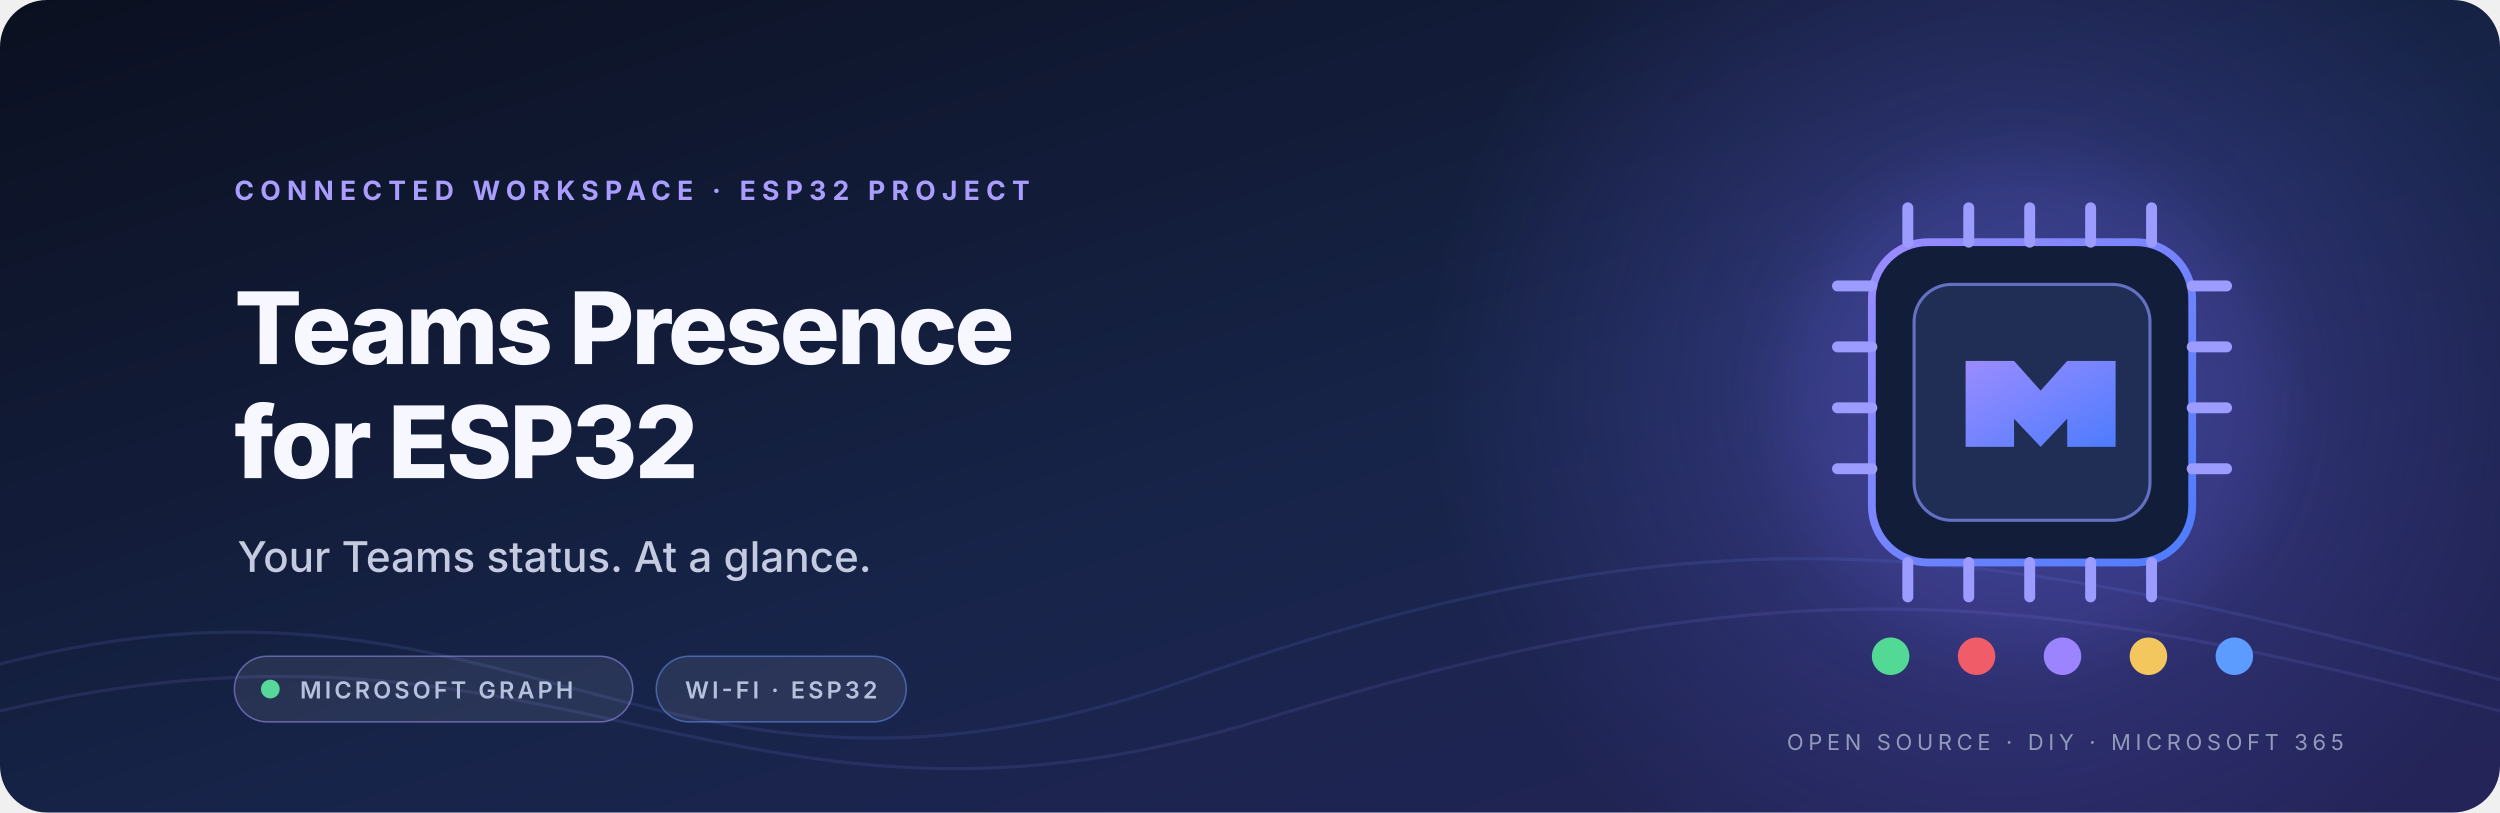
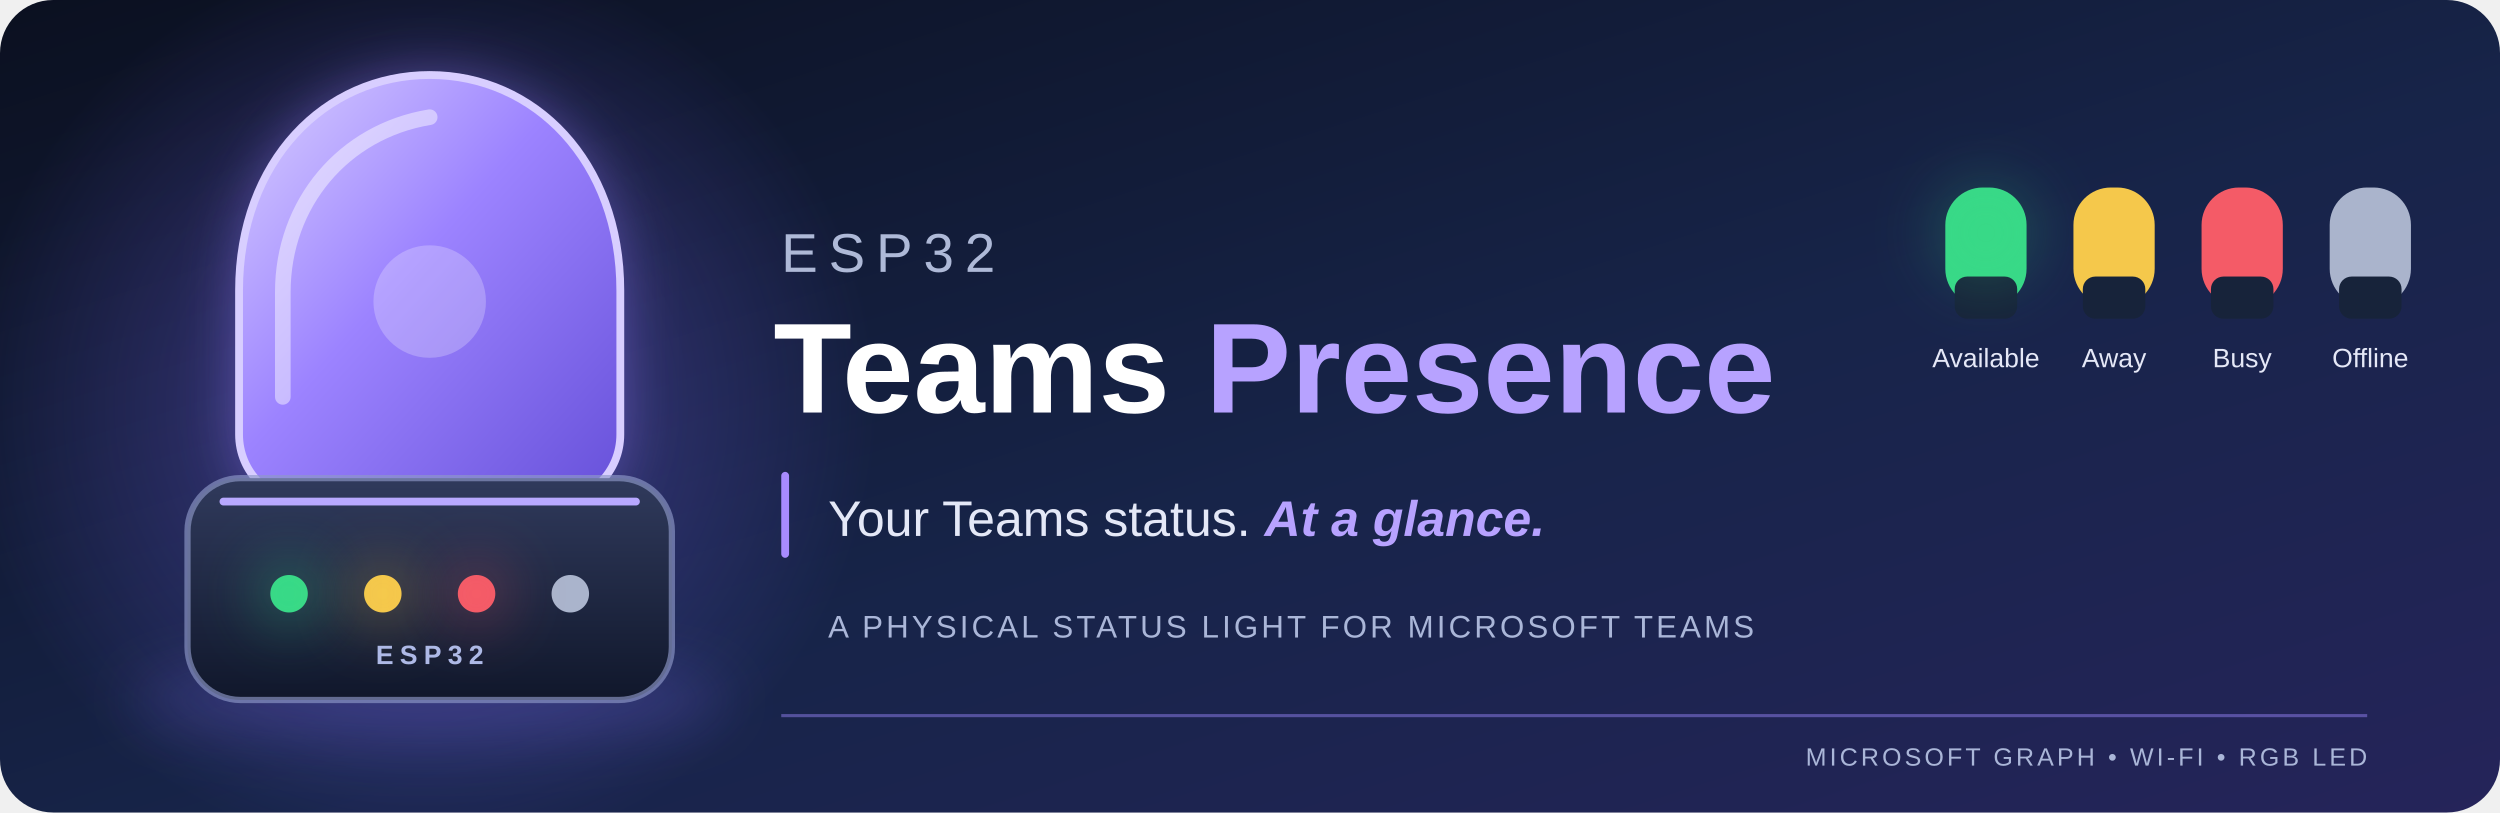
<svg xmlns="http://www.w3.org/2000/svg" width="1600" height="520" viewBox="0 0 1600 520" role="img" aria-labelledby="title desc">
  <defs>
    <linearGradient id="bg" x1="0" y1="0" x2="1" y2="1">
      <stop stop-color="#0B1020" />
      <stop offset=".55" stop-color="#172449" />
      <stop offset="1" stop-color="#25245A" />
    </linearGradient>
    <linearGradient id="violet" x1="0" y1="0" x2="1" y2="1">
-       <stop stop-color="#9B8CFF" />
-       <stop offset="1" stop-color="#4D7CFE" />
+       <stop stop-color="#D9D0FF" />
+       <stop offset=".45" stop-color="#9C83FF" />
+       <stop offset="1" stop-color="#6650D9" />
    </linearGradient>
-     <radialGradient id="glow">
-       <stop stop-color="#766BFF" stop-opacity=".35" />
-       <stop offset="1" stop-color="#766BFF" stop-opacity="0" />
+     <linearGradient id="base" x1="0" y1="0" x2="0" y2="1">
+       <stop stop-color="#303A5C" />
+       <stop offset="1" stop-color="#10172B" />
+     </linearGradient>
+     <radialGradient id="halo">
+       <stop stop-color="#806AFF" stop-opacity=".42" />
+       <stop offset="1" stop-color="#806AFF" stop-opacity="0" />
    </radialGradient>
-     <filter id="shadow" x="-50%" y="-50%" width="200%" height="200%">
+     <filter id="glow" x="-100%" y="-100%" width="300%" height="300%">
      <feGaussianBlur stdDeviation="18" />
    </filter>
-     <style>text{font-family:Inter,Segoe UI,Arial,sans-serif}.title{font-size:64px;font-weight:800;letter-spacing:-1.8px;fill:#F7F8FF}.tag{font-size:27px;font-weight:500;fill:#C4CBE0}.eyebrow{font-size:17px;font-weight:700;letter-spacing:4px;fill:#A99EFF}.small{font-size:15px;font-weight:600;letter-spacing:2px;fill:#B6C2DD}</style>
  </defs>
-   <rect width="1600" height="520" rx="30" fill="url(#bg)" />
-   <circle cx="1280" cy="245" r="370" fill="url(#glow)" />
-   <path d="M0 425C330 340 420 555 760 435S1280 350 1600 435" stroke="#6877D9" stroke-opacity=".16" stroke-width="2" fill="none" />
-   <path d="M0 455C360 370 470 565 810 460S1310 380 1600 455" stroke="#9A8DFF" stroke-opacity=".12" stroke-width="2" fill="none" />
-   <g transform="translate(150 128)">
-     <text class="eyebrow" x="0" y="0">CONNECTED WORKSPACE · ESP32 PROJECT</text>
-     <text class="title" x="0" y="105">Teams Presence</text>
-     <text class="title" x="0" y="178">for ESP32</text>
-     <text class="tag" x="2" y="238">Your Teams status. At a glance.</text>
-     <g transform="translate(0 292)">
-       <rect x="0" y="0" width="255" height="42" rx="21" fill="#FFFFFF" fill-opacity=".08" stroke="#A99EFF" stroke-opacity=".5" />
-       <circle cx="23" cy="21" r="6" fill="#56D89A" />
-       <text x="42" y="27" class="small">MICROSOFT GRAPH</text>
-       <rect x="270" y="0" width="160" height="42" rx="21" fill="#FFFFFF" fill-opacity=".08" stroke="#6D9BFF" stroke-opacity=".5" />
-       <text x="350" y="27" text-anchor="middle" class="small">WI-FI · ESP32</text>
+   <rect width="1600" height="520" rx="34" fill="url(#bg)" />
+   <circle cx="270" cy="260" r="290" fill="url(#halo)" />
+   <g transform="translate(65 28)">
+     <ellipse cx="210" cy="420" rx="190" ry="28" fill="#8873FF" opacity=".2" filter="url(#glow)" />
+     <path d="M88 250v-92C88 75 143 20 210 20s122 55 122 138v92c0 24-19 43-43 43H131c-24 0-43-19-43-43Z" fill="#967BFF" opacity=".45" filter="url(#glow)" />
+     <path d="M88 250v-92C88 75 143 20 210 20s122 55 122 138v92c0 24-19 43-43 43H131c-24 0-43-19-43-43Z" fill="url(#violet)" stroke="#D8CEFF" stroke-width="5" />
+     <path d="M116 226v-67c0-57 39-103 94-112" fill="none" stroke="#FFF" stroke-opacity=".45" stroke-width="10" stroke-linecap="round" />
+     <circle cx="210" cy="165" r="36" fill="#FFF" opacity=".24" />
+     <rect x="55" y="278" width="310" height="142" rx="34" fill="url(#base)" stroke="#8D98C8" stroke-opacity=".65" stroke-width="4" />
+     <path d="M78 293h264" stroke="#B8A8FF" stroke-width="5" stroke-linecap="round" />
+     <g transform="translate(210 352)">
+       <circle cx="-90" r="12" fill="#38D987" />
+       <circle cx="-30" r="12" fill="#F5C84B" />
+       <circle cx="30" r="12" fill="#F45B67" />
+       <circle cx="90" r="12" fill="#AAB4CC" />
+       <circle cx="-90" r="23" fill="#38D987" opacity=".28" filter="url(#glow)" />
+       <circle cx="-30" r="23" fill="#F5C84B" opacity=".24" filter="url(#glow)" />
+       <circle cx="30" r="23" fill="#F45B67" opacity=".24" filter="url(#glow)" />
+     </g>
+     <text x="210" y="397" fill="#AEB9E6" font-family="Arial,sans-serif" font-size="17" font-weight="700" text-anchor="middle" letter-spacing="4">ESP32</text>
+   </g>
+   <g font-family="Arial,sans-serif">
+     <text x="500" y="174" fill="#AEB9D7" font-size="35" letter-spacing="7">ESP32</text>
+     <text x="495" y="264" fill="#FFFFFF" font-size="82" font-weight="700">Teams <tspan fill="#B7A2FF">Presence</tspan>
+     </text>
+     <rect x="500" y="302" width="5" height="55" rx="2.5" fill="#A88BFF" />
+     <text x="530" y="343" fill="#E4E8F7" font-size="32">Your Teams status. <tspan fill="#B7A2FF" font-style="italic" font-weight="700">At a glance.</tspan>
+     </text>
+     <text x="530" y="408" fill="#AAB6D8" font-size="20" letter-spacing="2">A PHYSICAL STATUS LIGHT FOR MICROSOFT TEAMS</text>
+   </g>
+   <g transform="translate(1245 120)" font-family="Arial,sans-serif" font-size="17" fill="#E5E8F7" text-anchor="middle">
+     <g>
+       <rect x="0" y="0" width="52" height="76" rx="24" fill="#38D987" />
+       <rect x="6" y="57" width="40" height="27" rx="8" fill="#17233A" />
+       <circle cx="26" cy="29" r="36" fill="#38D987" opacity=".18" filter="url(#glow)" />
+       <text x="26" y="115">Available</text>
+     </g>
+     <g transform="translate(82)">
+       <rect width="52" height="76" rx="24" fill="#F5C84B" />
+       <rect x="6" y="57" width="40" height="27" rx="8" fill="#17233A" />
+       <text x="26" y="115">Away</text>
+     </g>
+     <g transform="translate(164)">
+       <rect width="52" height="76" rx="24" fill="#F45B67" />
+       <rect x="6" y="57" width="40" height="27" rx="8" fill="#17233A" />
+       <text x="26" y="115">Busy</text>
+     </g>
+     <g transform="translate(246)">
+       <rect width="52" height="76" rx="24" fill="#AAB4CC" />
+       <rect x="6" y="57" width="40" height="27" rx="8" fill="#17233A" />
+       <text x="26" y="115">Offline</text>
    </g>
  </g>
-   <g transform="translate(1130 105)">
-     <circle cx="170" cy="155" r="160" fill="#7770FF" opacity=".12" filter="url(#shadow)" />
-     <rect x="68" y="50" width="205" height="205" rx="36" fill="#121D3A" stroke="url(#violet)" stroke-width="5" />
-     <rect x="95" y="77" width="151" height="151" rx="24" fill="#202D55" stroke="#8292F6" stroke-opacity=".7" stroke-width="2" />
-     <path d="M128 126h31l17 19 17-19h31v55h-31v-18l-17 18-17-18v18h-31z" fill="url(#violet)" />
-     <g stroke="#9C9BFF" stroke-width="7" stroke-linecap="round">
-       <path d="M91 28v22M130 28v22M169 28v22M208 28v22M247 28v22M91 255v22M130 255v22M169 255v22M208 255v22M247 255v22" />
-       <path d="M46 78h22M46 117h22M46 156h22M46 195h22M273 78h22M273 117h22M273 156h22M273 195h22" />
-     </g>
-     <g transform="translate(80 315)">
-       <circle cx="0" cy="0" r="12" fill="#53D996" />
-       <circle cx="55" cy="0" r="12" fill="#F05D68" />
-       <circle cx="110" cy="0" r="12" fill="#9C83FF" />
-       <circle cx="165" cy="0" r="12" fill="#F3C75E" />
-       <circle cx="220" cy="0" r="12" fill="#5C9BFF" />
-     </g>
-   </g>
-   <text x="1500" y="480" text-anchor="end" font-family="Inter,Segoe UI,Arial,sans-serif" font-size="14" letter-spacing="3" fill="#8F9BB8">OPEN SOURCE · DIY · MICROSOFT 365</text>
+   <path d="M500 458H1515" stroke="#9B88FF" stroke-opacity=".45" stroke-width="2" />
+   <text x="1515" y="490" text-anchor="end" fill="#AAB6D8" font-family="Arial,sans-serif" font-size="16" letter-spacing="2">MICROSOFT GRAPH  •  WI-FI  •  RGB LED</text>
</svg>
